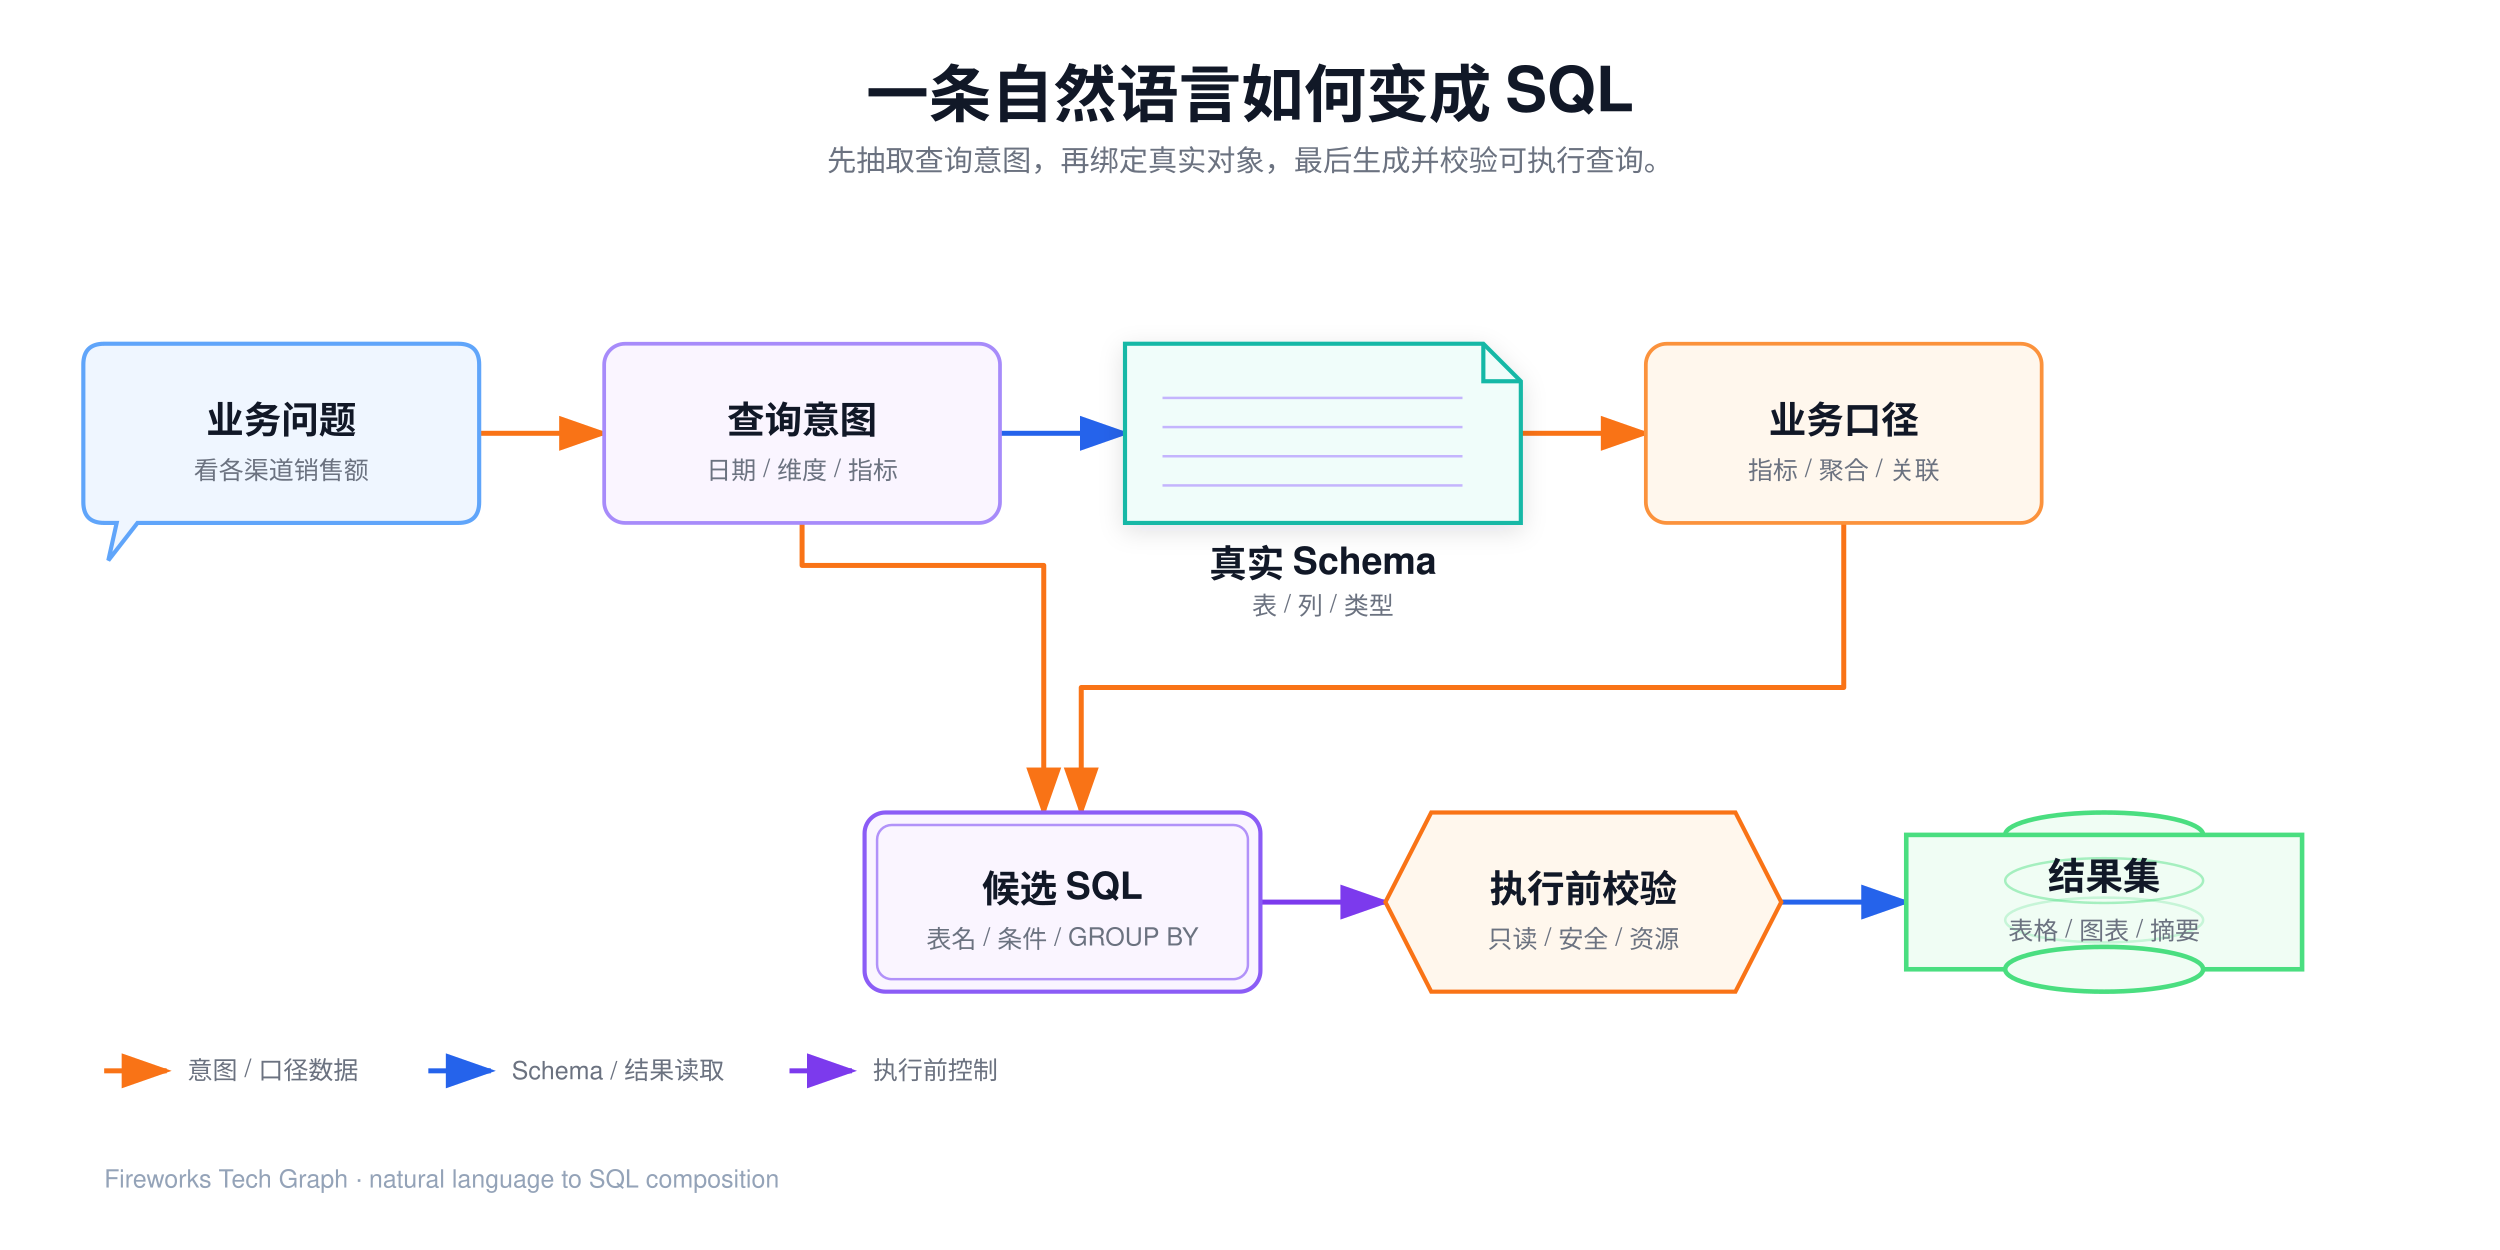
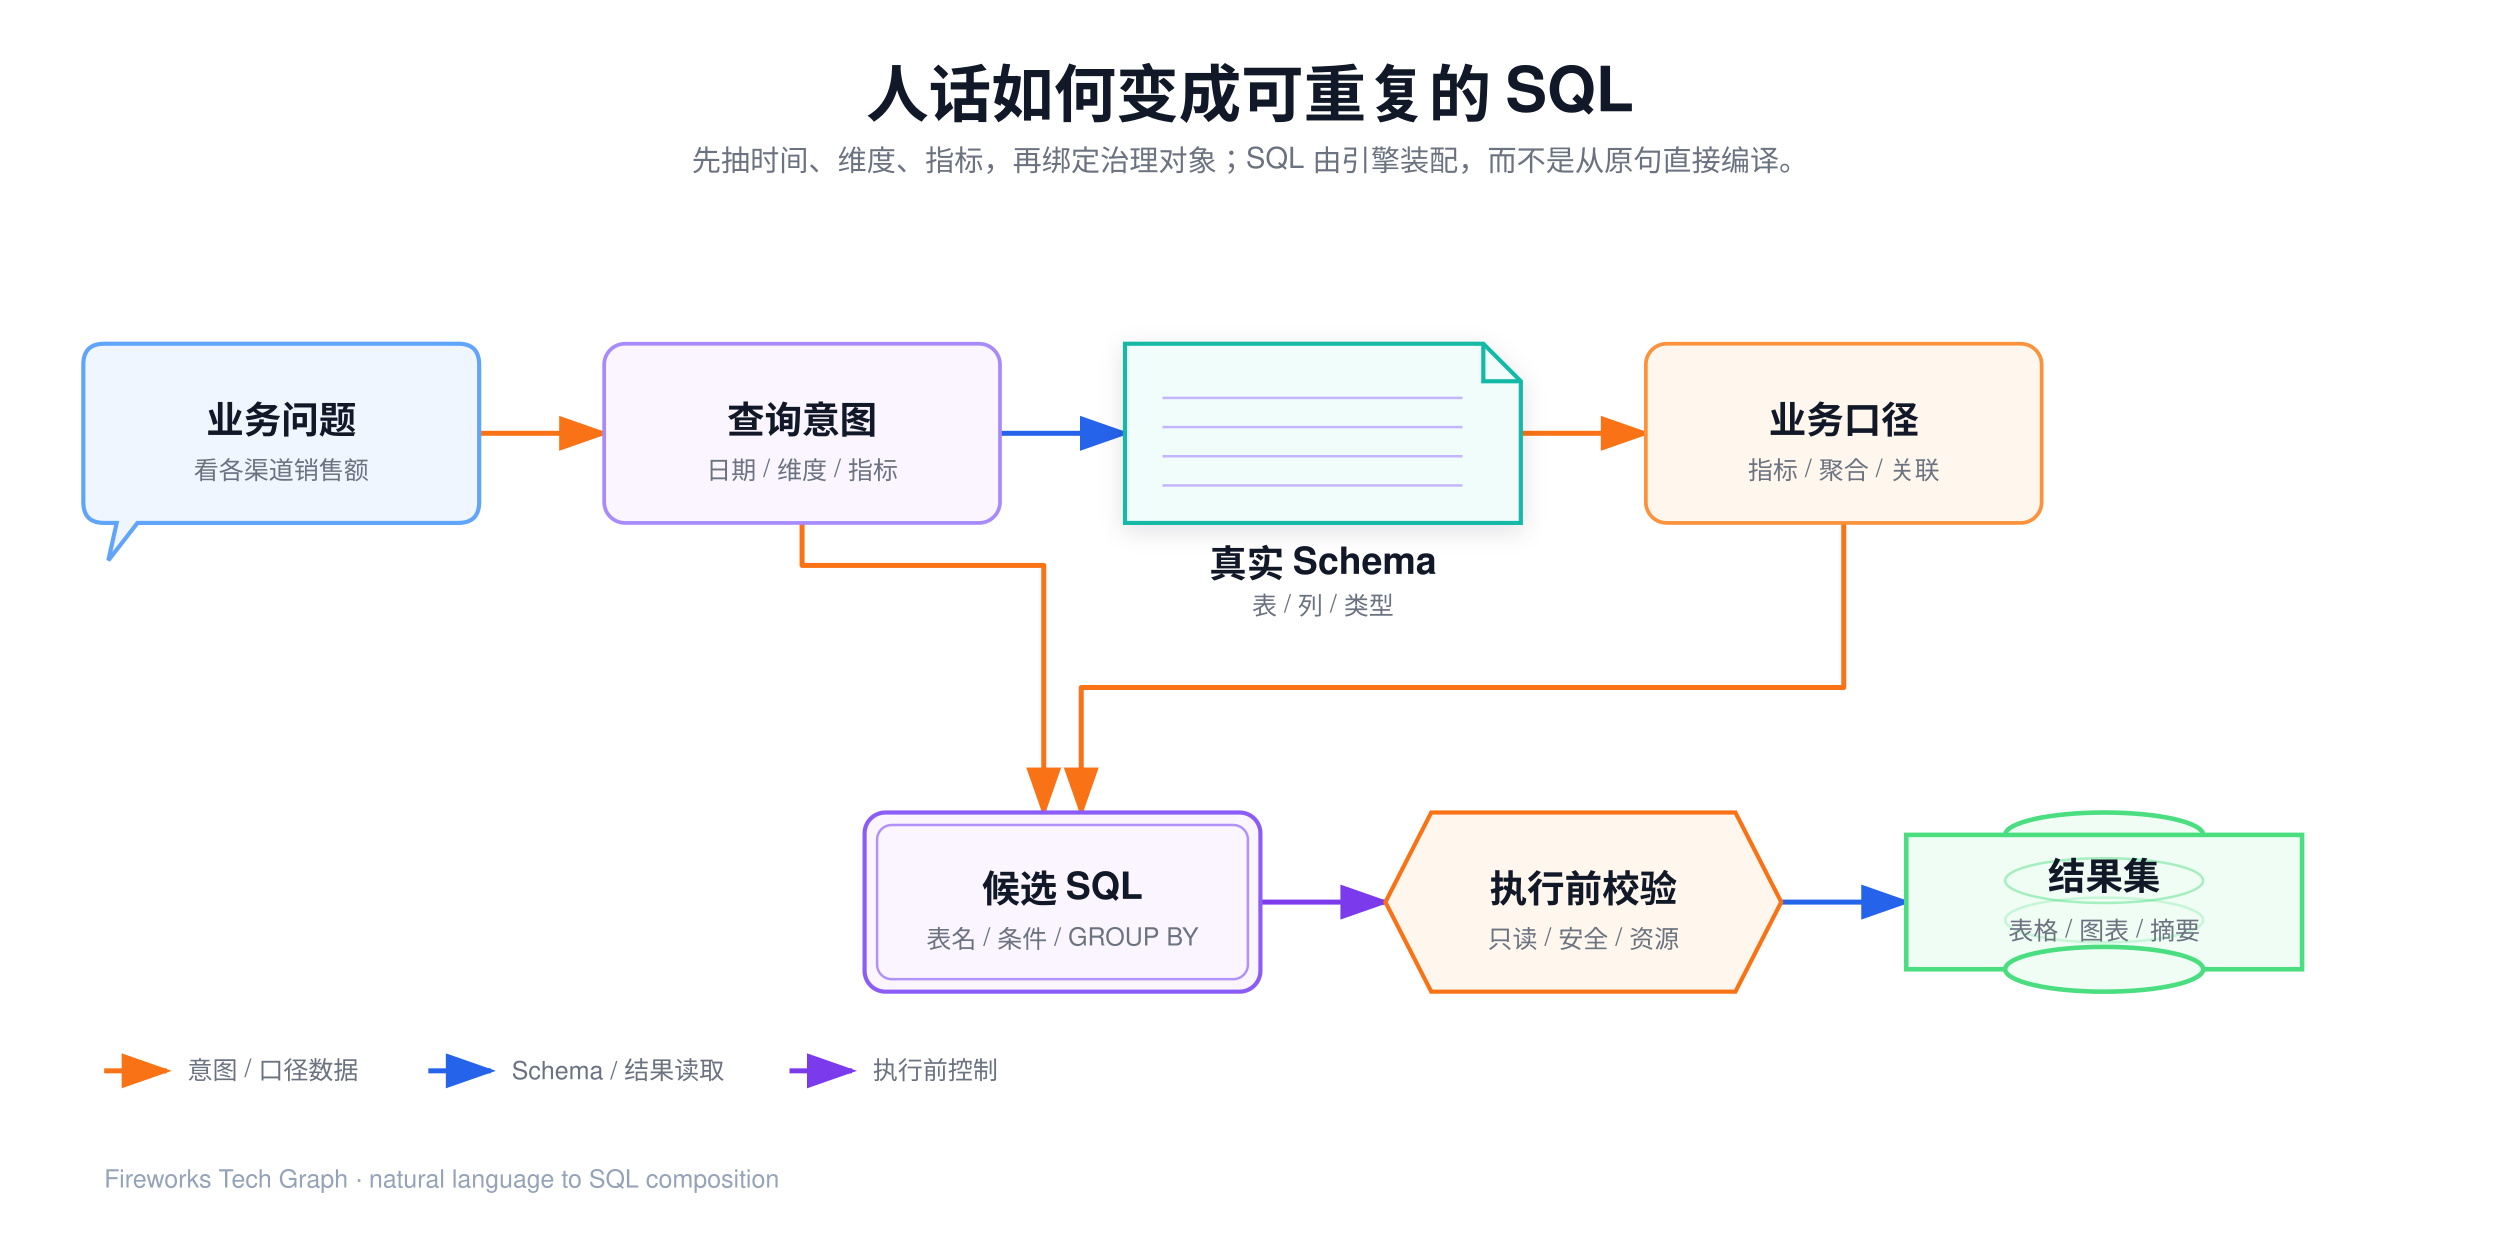
<svg xmlns="http://www.w3.org/2000/svg" viewBox="0 0 1200 600" width="1200" height="600" data-generator="fireworks-tech-graph" data-schema-version="1" data-text-metrics="heuristic-v1" data-style-id="1" data-visual-theme="Flat Icon" data-diagram-type="flowchart" data-motion-scene="token-stream" data-semantic-profile="generic" data-semantic-valid="true" data-quality-profile="standard" data-max-bends-per-edge="12" data-max-total-bends="100" data-max-route-stretch="5.0" data-max-bridged-crossings="8" data-min-node-gap="0.0" data-min-container-gutter="0.0" data-min-label-clearance="2.0" data-min-segment-length="0.0">
  <defs>
    <marker id="arrowA" markerWidth="10" markerHeight="7" refX="9" refY="3.5" orient="auto">
      <polygon points="0 0, 10 3.5, 0 7" fill="#7c3aed" />
    </marker>
    <marker id="arrowB" markerWidth="10" markerHeight="7" refX="9" refY="3.5" orient="auto">
      <polygon points="0 0, 10 3.5, 0 7" fill="#10b981" />
    </marker>
    <marker id="arrowC" markerWidth="10" markerHeight="7" refX="9" refY="3.5" orient="auto">
      <polygon points="0 0, 10 3.5, 0 7" fill="#2563eb" />
    </marker>
    <marker id="arrowE" markerWidth="10" markerHeight="7" refX="9" refY="3.5" orient="auto">
      <polygon points="0 0, 10 3.5, 0 7" fill="#f97316" />
    </marker>
    <marker id="arrowF" markerWidth="10" markerHeight="7" refX="9" refY="3.5" orient="auto">
      <polygon points="0 0, 10 3.5, 0 7" fill="#7c3aed" />
    </marker>
    <marker id="arrowG" markerWidth="10" markerHeight="7" refX="9" refY="3.5" orient="auto">
      <polygon points="0 0, 10 3.5, 0 7" fill="#ef4444" />
    </marker>
    <marker id="arrowH" markerWidth="10" markerHeight="7" refX="9" refY="3.5" orient="auto">
      <polygon points="0 0, 10 3.5, 0 7" fill="#6b7280" />
    </marker>
    <filter id="shadowSoft" x="-20%" y="-20%" width="140%" height="160%">
      <feDropShadow dx="0" dy="3" stdDeviation="6" flood-color="#0f172a" flood-opacity="0.12" />
    </filter>
    <filter id="shadowGlass" x="-20%" y="-20%" width="140%" height="160%">
      <feDropShadow dx="0" dy="10" stdDeviation="16" flood-color="#020617" flood-opacity="0.28" />
    </filter>
    <style>
    text { font-family: 'Helvetica Neue', Helvetica, Arial, 'PingFang SC', 'Microsoft YaHei', 'Microsoft JhengHei', 'SimHei', sans-serif; }
    .title { font-size: 30px; font-weight: 700; fill: #111827; }
    .subtitle { font-size: 14px; font-weight: 500; fill: #6b7280; }
    .section { font-size: 13px; font-weight: 700; fill: #2563eb; letter-spacing: 1.4px; }
    .section-sub { font-size: 12px; font-weight: 500; fill: #94a3b8; }
    .node-title { font-weight: 700; fill: #111827; }
    .node-sub { font-size: 12px; font-weight: 500; fill: #6b7280; }
    .node-type { font-size: 12px; font-weight: 700; fill: #9ca3af; letter-spacing: 0.08em; }
    .arrow-label { font-size: 12px; font-weight: 600; fill: #6b7280; }
    .legend { font-size: 12px; font-weight: 500; fill: #6b7280; }
    .footnote { font-size: 12px; font-weight: 500; fill: #94a3b8; }
    .metric-label { font-size: 8.5px; font-weight: 700; fill: #94a3b8; text-transform: uppercase; }
    .metric-value { font-size: 9.5px; font-weight: 700; fill: #111827; }
    </style>
  </defs>
  <rect data-graph-role="background" width="1200.0" height="600.0" fill="#ffffff" />
-   <text x="600.0" y="56" text-anchor="middle" class="title">一条自然语言如何变成 SQL</text>
-   <text x="600.0" y="82" text-anchor="middle" class="subtitle">先抽取查询意图，再绑定真实对象，最后生成并校验可执行查询。</text>
+   <text x="600.0" y="56" text-anchor="middle" class="title">人话如何变成可重复的 SQL</text>
+   <text x="600.0" y="82" text-anchor="middle" class="subtitle">先抽时间、维度、指标，再绑定治理对象；SQL 由引擎装配，而不是从原句直接编译。</text>
  <path id="question-intent" data-graph-role="edge" data-edge-id="question-intent" data-source="question" data-target="intent" data-edge-kind="flow" data-topic-id="" data-flow="data" data-motion-role="parse" data-motion-stage="1" data-motion-order="0" data-protocol="" data-via="" data-critical-path-id="" data-critical-hop="" data-critical-hops="" data-critical="false" data-bends="0" data-route-stretch="1.0" data-bridges="" d="M 230,208 L 290,208" fill="none" stroke="#f97316" stroke-width="2.4" stroke-linecap="round" stroke-linejoin="round" marker-end="url(#arrowE)" />
  <path id="intent-schema" data-graph-role="edge" data-edge-id="intent-schema" data-source="intent" data-target="schema" data-edge-kind="flow" data-topic-id="" data-flow="read" data-motion-role="inspect" data-motion-stage="2" data-motion-order="0" data-protocol="" data-via="" data-critical-path-id="" data-critical-hop="" data-critical-hops="" data-critical="false" data-bends="0" data-route-stretch="1.0" data-bridges="" d="M 480,208 L 540,208" fill="none" stroke="#2563eb" stroke-width="2.4" stroke-linecap="round" stroke-linejoin="round" marker-end="url(#arrowC)" />
  <path id="schema-semantic" data-graph-role="edge" data-edge-id="schema-semantic" data-source="schema" data-target="semantic" data-edge-kind="flow" data-topic-id="" data-flow="data" data-motion-role="ground" data-motion-stage="3" data-motion-order="0" data-protocol="" data-via="" data-critical-path-id="" data-critical-hop="" data-critical-hops="" data-critical="false" data-bends="0" data-route-stretch="1.0" data-bridges="" d="M 730,208 L 790,208" fill="none" stroke="#f97316" stroke-width="2.4" stroke-linecap="round" stroke-linejoin="round" marker-end="url(#arrowE)" />
  <path id="intent-sql" data-graph-role="edge" data-edge-id="intent-sql" data-source="intent" data-target="sql" data-edge-kind="flow" data-topic-id="" data-flow="data" data-motion-role="compose" data-motion-stage="4" data-motion-order="0" data-protocol="" data-via="" data-critical-path-id="" data-critical-hop="" data-critical-hops="" data-critical="false" data-bends="2" data-route-stretch="1.0" data-bridges="" d="M 385,251 L 385,271.4 L 501,271.4 L 501,390" fill="none" stroke="#f97316" stroke-width="2.4" stroke-linecap="round" stroke-linejoin="round" marker-end="url(#arrowE)" />
  <path id="semantic-sql" data-graph-role="edge" data-edge-id="semantic-sql" data-source="semantic" data-target="sql" data-edge-kind="flow" data-topic-id="" data-flow="data" data-motion-role="compose" data-motion-stage="4" data-motion-order="1" data-protocol="" data-via="" data-critical-path-id="" data-critical-hop="" data-critical-hops="" data-critical="false" data-bends="2" data-route-stretch="1.0" data-bridges="" d="M 885,251 L 885,330 L 519,330 L 519,390" fill="none" stroke="#f97316" stroke-width="2.4" stroke-linecap="round" stroke-linejoin="round" marker-end="url(#arrowE)" />
  <path id="sql-gate" data-graph-role="edge" data-edge-id="sql-gate" data-source="sql" data-target="gate" data-edge-kind="flow" data-topic-id="" data-flow="control" data-motion-role="validate" data-motion-stage="5" data-motion-order="0" data-protocol="" data-via="" data-critical-path-id="" data-critical-hop="" data-critical-hops="" data-critical="false" data-bends="0" data-route-stretch="1.0" data-bridges="" d="M 605,433 L 665,433" fill="none" stroke="#7c3aed" stroke-width="2.4" stroke-linecap="round" stroke-linejoin="round" marker-end="url(#arrowA)" />
  <path id="gate-result" data-graph-role="edge" data-edge-id="gate-result" data-source="gate" data-target="result" data-edge-kind="flow" data-topic-id="" data-flow="read" data-motion-role="execute" data-motion-stage="6" data-motion-order="0" data-protocol="" data-via="" data-critical-path-id="" data-critical-hop="" data-critical-hops="" data-critical="false" data-bends="0" data-route-stretch="1.0" data-bridges="" d="M 855,433 L 915,433" fill="none" stroke="#2563eb" stroke-width="2.4" stroke-linecap="round" stroke-linejoin="round" marker-end="url(#arrowC)" />
  <g id="node-question" data-graph-role="node" data-node-id="question" data-semantic-role="speech" data-motion-role="" data-motion-stage="" data-motion-order="" data-parent="" data-deployment-id="" data-topic-id="" data-span-id="" data-station-order="" data-status="" data-start-ms="" data-duration-ms="" data-parent-span="" data-graph-bounds="40,165,230,251">
    <path d="M 50.0 165.0 L 220.0 165.0 Q 230.0 165.0 230.0 175.0 L 230.0 241.0 Q 230.0 251.0 220.0 251.0 L 66.0 251.0 L 52.0 269.0 L 56.0 251.0 L 50.0 251.0 Q 40.0 251.0 40.0 241.0 L 40.0 175.0 Q 40.0 165.0 50.0 165.0 Z" fill="#eff6ff" stroke="#60a5fa" stroke-width="2.0" />
    <text x="135.0" y="208.0" text-anchor="middle" class="node-title" font-size="18.0">业务问题</text>
    <text x="135.0" y="230.0" text-anchor="middle" class="node-sub">看各渠道销售额</text>
  </g>
  <g id="node-intent" data-graph-role="node" data-node-id="intent" data-semantic-role="rect" data-motion-role="" data-motion-stage="" data-motion-order="" data-parent="" data-deployment-id="" data-topic-id="" data-span-id="" data-station-order="" data-status="" data-start-ms="" data-duration-ms="" data-parent-span="" data-graph-bounds="290,165,480,251">
    <rect x="290.0" y="165.0" width="190.0" height="86.0" rx="10.0" fill="#faf5ff" stroke="#a78bfa" stroke-width="1.8" />
    <text x="385.0" y="208.0" text-anchor="middle" class="node-title" font-size="18.0">查询意图</text>
    <text x="385.0" y="230.0" text-anchor="middle" class="node-sub">日期 / 维度 / 指标</text>
  </g>
  <g id="node-schema" data-graph-role="node" data-node-id="schema" data-semantic-role="document" data-motion-role="" data-motion-stage="" data-motion-order="" data-parent="" data-deployment-id="" data-topic-id="" data-span-id="" data-station-order="" data-status="" data-start-ms="" data-duration-ms="" data-parent-span="" data-graph-bounds="540,165,730,251">
    <path d="M 540.0 165.0 L 712.0 165.0 L 730.0 183.0 L 730.0 251.0 L 540.0 251.0 Z" fill="#f0fdfa" stroke="#14b8a6" stroke-width="2.0" filter="url(#shadowSoft)" />
    <path d="M 712.0 165.0 L 712.0 183.0 L 730.0 183.0" fill="none" stroke="#14b8a6" stroke-width="2.0" />
    <line x1="558.0" y1="191.0" x2="702.0" y2="191.0" stroke="#c4b5fd" stroke-width="1.2" />
    <line x1="558.0" y1="205.0" x2="702.0" y2="205.0" stroke="#c4b5fd" stroke-width="1.2" />
    <line x1="558.0" y1="219.0" x2="702.0" y2="219.0" stroke="#c4b5fd" stroke-width="1.2" />
    <line x1="558.0" y1="233.0" x2="702.0" y2="233.0" stroke="#c4b5fd" stroke-width="1.2" />
    <text x="635.0" y="277.0" text-anchor="middle" class="node-title" font-size="18.0">真实 Schema</text>
    <text x="635.0" y="295.0" text-anchor="middle" class="node-sub">表 / 列 / 类型</text>
  </g>
  <g id="node-semantic" data-graph-role="node" data-node-id="semantic" data-semantic-role="rect" data-motion-role="" data-motion-stage="" data-motion-order="" data-parent="" data-deployment-id="" data-topic-id="" data-span-id="" data-station-order="" data-status="" data-start-ms="" data-duration-ms="" data-parent-span="" data-graph-bounds="790,165,980,251">
    <rect x="790.0" y="165.0" width="190.0" height="86.0" rx="10.0" fill="#fff7ed" stroke="#fb923c" stroke-width="1.8" />
    <text x="885.0" y="208.0" text-anchor="middle" class="node-title" font-size="18.0">业务口径</text>
    <text x="885.0" y="230.0" text-anchor="middle" class="node-sub">指标 / 聚合 / 关联</text>
  </g>
  <g id="node-sql" data-graph-role="node" data-node-id="sql" data-semantic-role="double_rect" data-motion-role="" data-motion-stage="" data-motion-order="" data-parent="" data-deployment-id="" data-topic-id="" data-span-id="" data-station-order="" data-status="" data-start-ms="" data-duration-ms="" data-parent-span="" data-graph-bounds="415,390,605,476">
    <rect x="415.0" y="390.0" width="190.0" height="86.0" rx="10.0" fill="#faf5ff" stroke="#8b5cf6" stroke-width="2.0" />
    <rect x="421.0" y="396.0" width="178.0" height="74.0" rx="7.0" fill="none" stroke="#8b5cf6" stroke-width="1.2" opacity="0.65" />
    <text x="510.0" y="433.0" text-anchor="middle" class="node-title" font-size="18.0">候选 SQL</text>
    <text x="510.0" y="455.0" text-anchor="middle" class="node-sub">表名 / 条件 / GROUP BY</text>
  </g>
  <g id="node-gate" data-graph-role="node" data-node-id="gate" data-semantic-role="hexagon" data-motion-role="" data-motion-stage="" data-motion-order="" data-parent="" data-deployment-id="" data-topic-id="" data-span-id="" data-station-order="" data-status="" data-start-ms="" data-duration-ms="" data-parent-span="" data-graph-bounds="665,390,855,476">
    <path d="M 687.0 390.0 L 833.0 390.0 L 855.0 433.0 L 833.0 476.0 L 687.0 476.0 L 665.0 433.0 Z" fill="#fff7ed" stroke="#f97316" stroke-width="2.0" />
    <text x="760.0" y="433.0" text-anchor="middle" class="node-title" font-size="18.0">执行前校验</text>
    <text x="760.0" y="455.0" text-anchor="middle" class="node-sub">只读 / 安全 / 资源</text>
  </g>
  <g id="node-result" data-graph-role="node" data-node-id="result" data-semantic-role="cylinder" data-motion-role="" data-motion-stage="" data-motion-order="" data-parent="" data-deployment-id="" data-topic-id="" data-span-id="" data-station-order="" data-status="" data-start-ms="" data-duration-ms="" data-parent-span="" data-graph-bounds="915,390,1105,476">
    <ellipse cx="1010.0" cy="400.75" rx="47.5" ry="10.75" fill="#f0fdf4" stroke="#4ade80" stroke-width="2.2" />
    <rect x="915.0" y="400.75" width="190.0" height="64.5" fill="#f0fdf4" stroke="#4ade80" stroke-width="2.2" />
    <ellipse cx="1010.0" cy="465.25" rx="47.5" ry="10.75" fill="#f0fdf4" stroke="#4ade80" stroke-width="2.2" />
    <ellipse cx="1010.0" cy="422.68" rx="47.5" ry="10.75" fill="none" stroke="#4ade80" stroke-opacity="0.45" stroke-width="1.2" />
    <ellipse cx="1010.0" cy="441.6" rx="47.5" ry="10.75" fill="none" stroke="#4ade80" stroke-opacity="0.25" stroke-width="1.2" />
    <text x="1010.0" y="427.0" text-anchor="middle" class="node-title" font-size="18.0">结果集</text>
    <text x="1010.0" y="451.0" text-anchor="middle" class="node-sub">表格 / 图表 / 摘要</text>
  </g>
  <g id="legend" data-graph-role="legend">
    <rect id="legend-zone" data-graph-role="reserved" data-reserved-kind="legend" x="40" y="500" width="458.96" height="46" rx="10" fill="none" stroke="none" />
    <line data-graph-role="decoration" x1="50.0" y1="514.0" x2="80.0" y2="514.0" stroke="#f97316" stroke-width="2.4" marker-end="url(#arrowE)" />
    <text data-graph-role="decoration" x="90.0" y="518.0" class="legend">意图 / 口径数据</text>
    <line data-graph-role="decoration" x1="205.6" y1="514.0" x2="235.6" y2="514.0" stroke="#2563eb" stroke-width="2.4" marker-end="url(#arrowC)" />
    <text data-graph-role="decoration" x="245.6" y="518.0" class="legend">Schema / 结果读取</text>
    <line data-graph-role="decoration" x1="378.96" y1="514.0" x2="408.96" y2="514.0" stroke="#7c3aed" stroke-width="2.4" marker-end="url(#arrowA)" />
    <text data-graph-role="decoration" x="418.96" y="518.0" class="legend">执行前控制</text>
  </g>
  <g id="footer" data-graph-role="reserved" data-graph-bounds="50,558,456,574">
    <text x="50.0" y="570.0" class="footnote">Fireworks Tech Graph · natural language to SQL composition</text>
  </g>
</svg>
